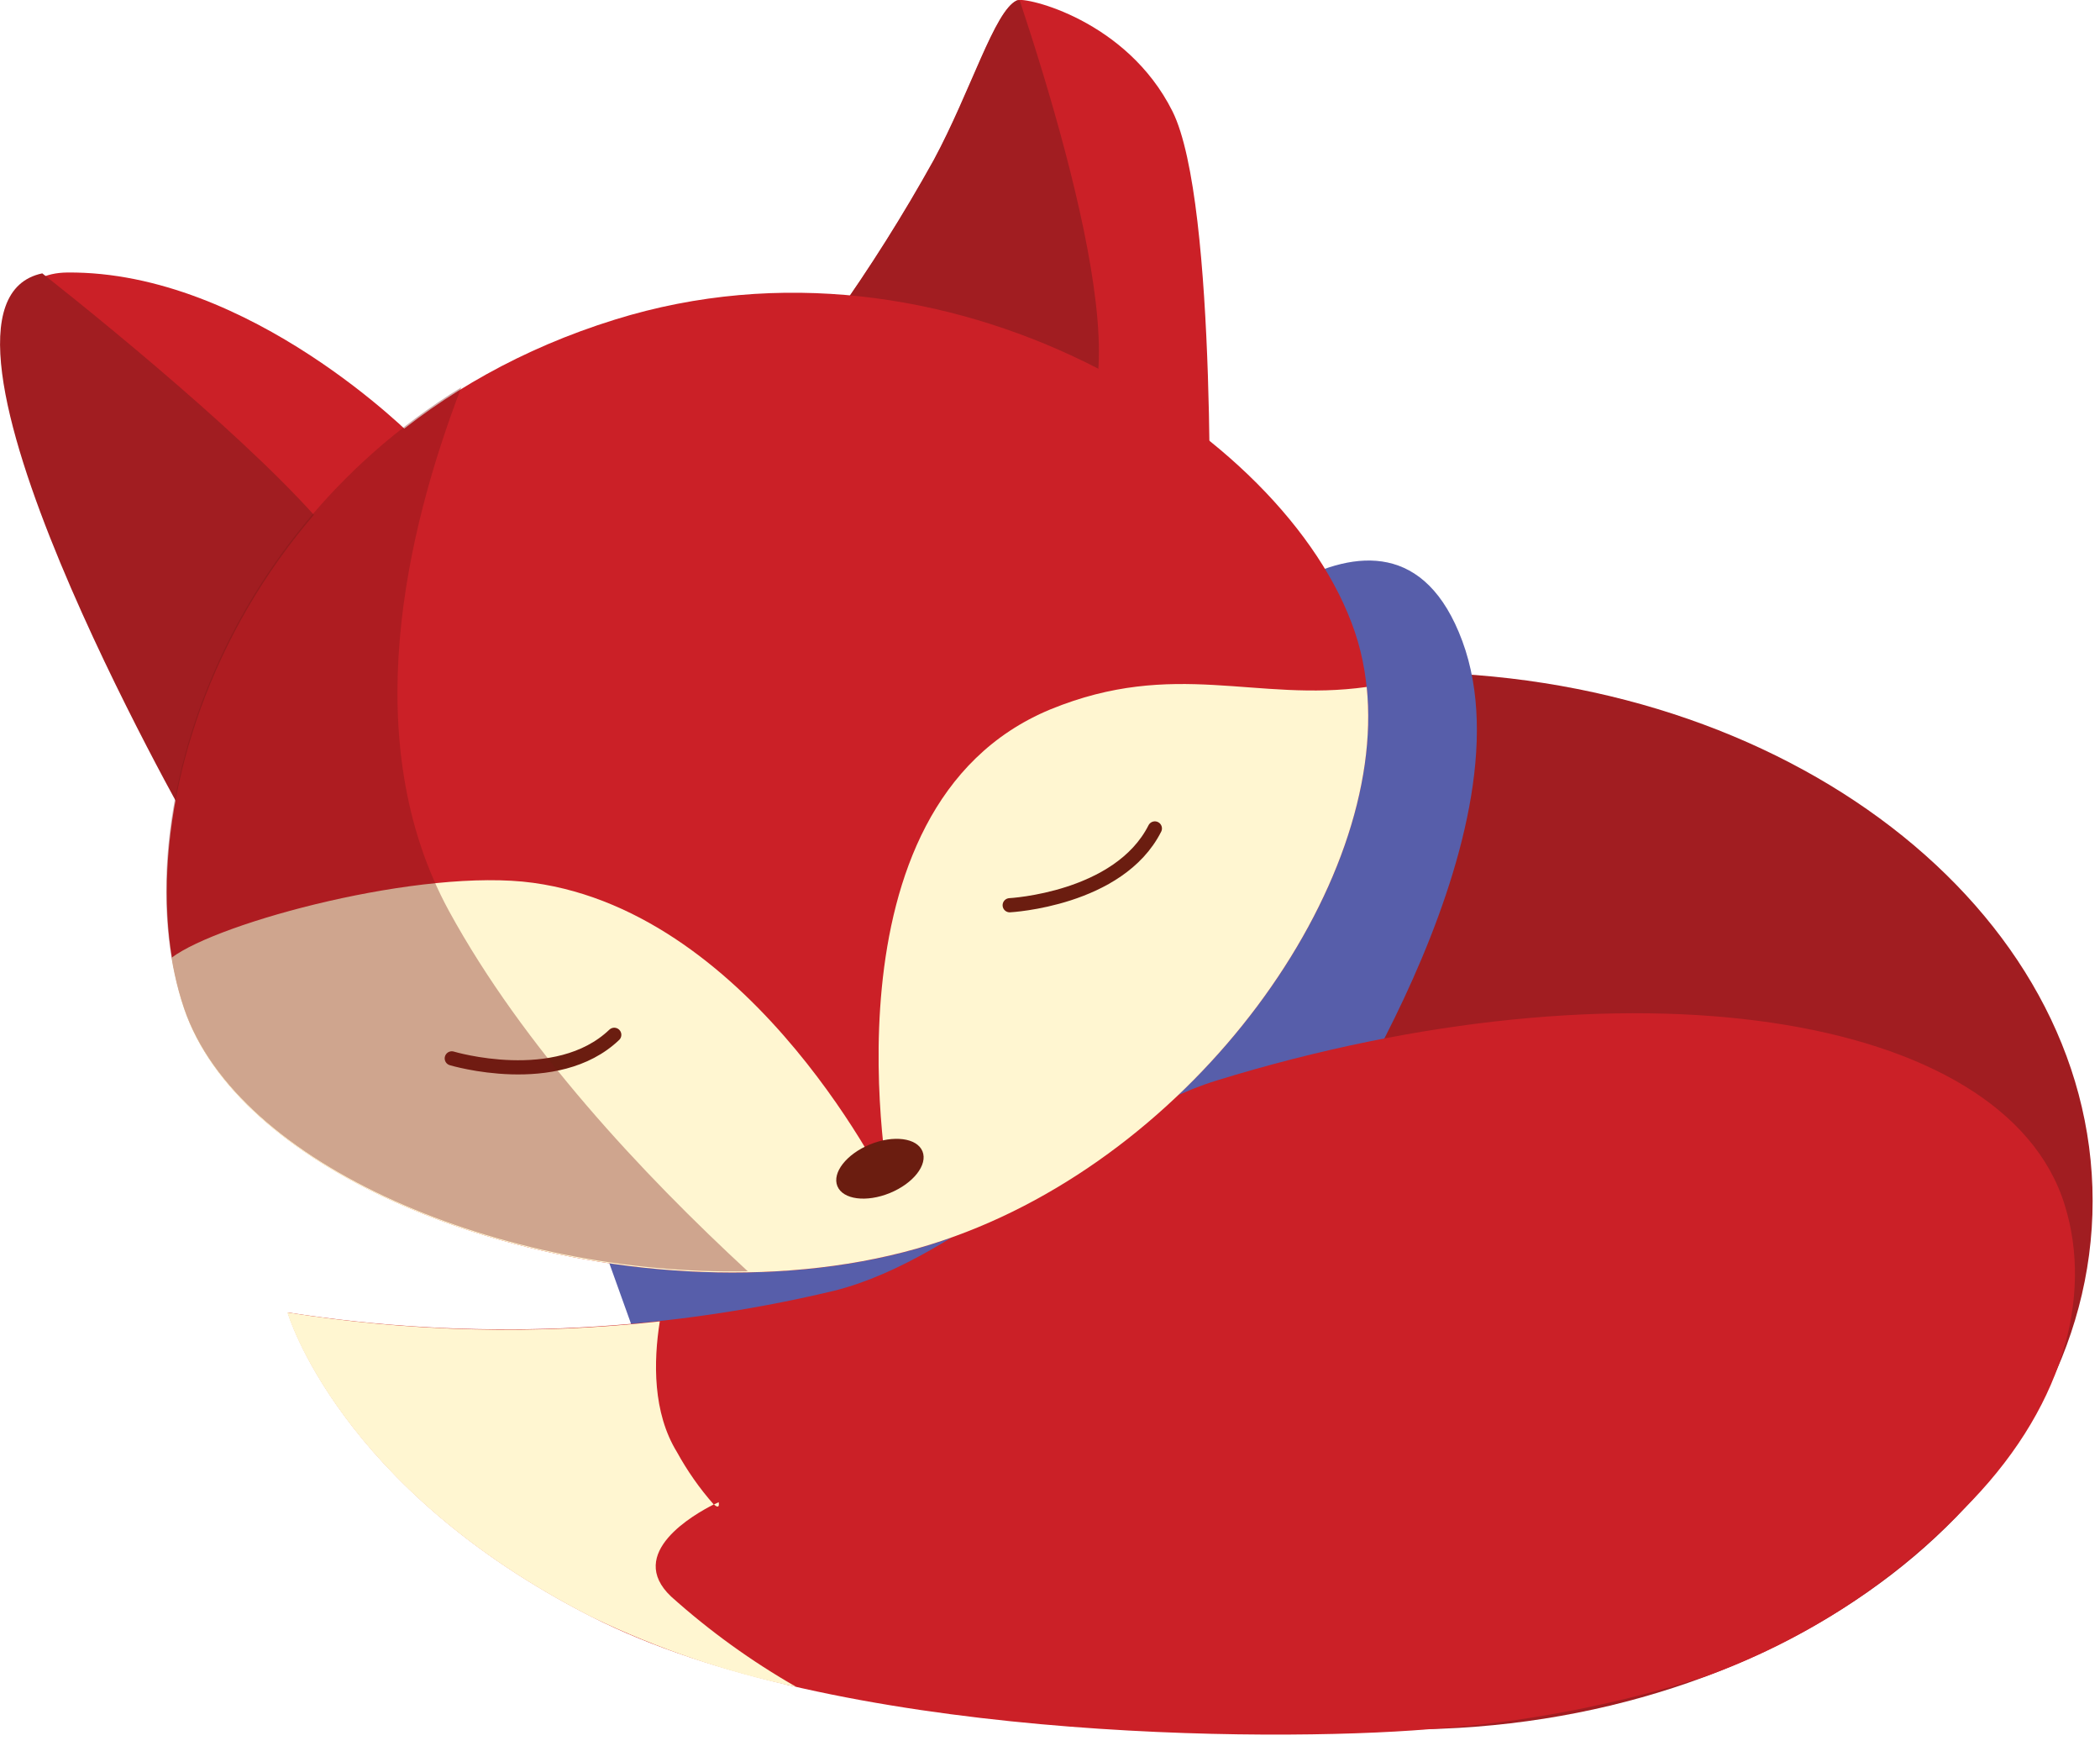
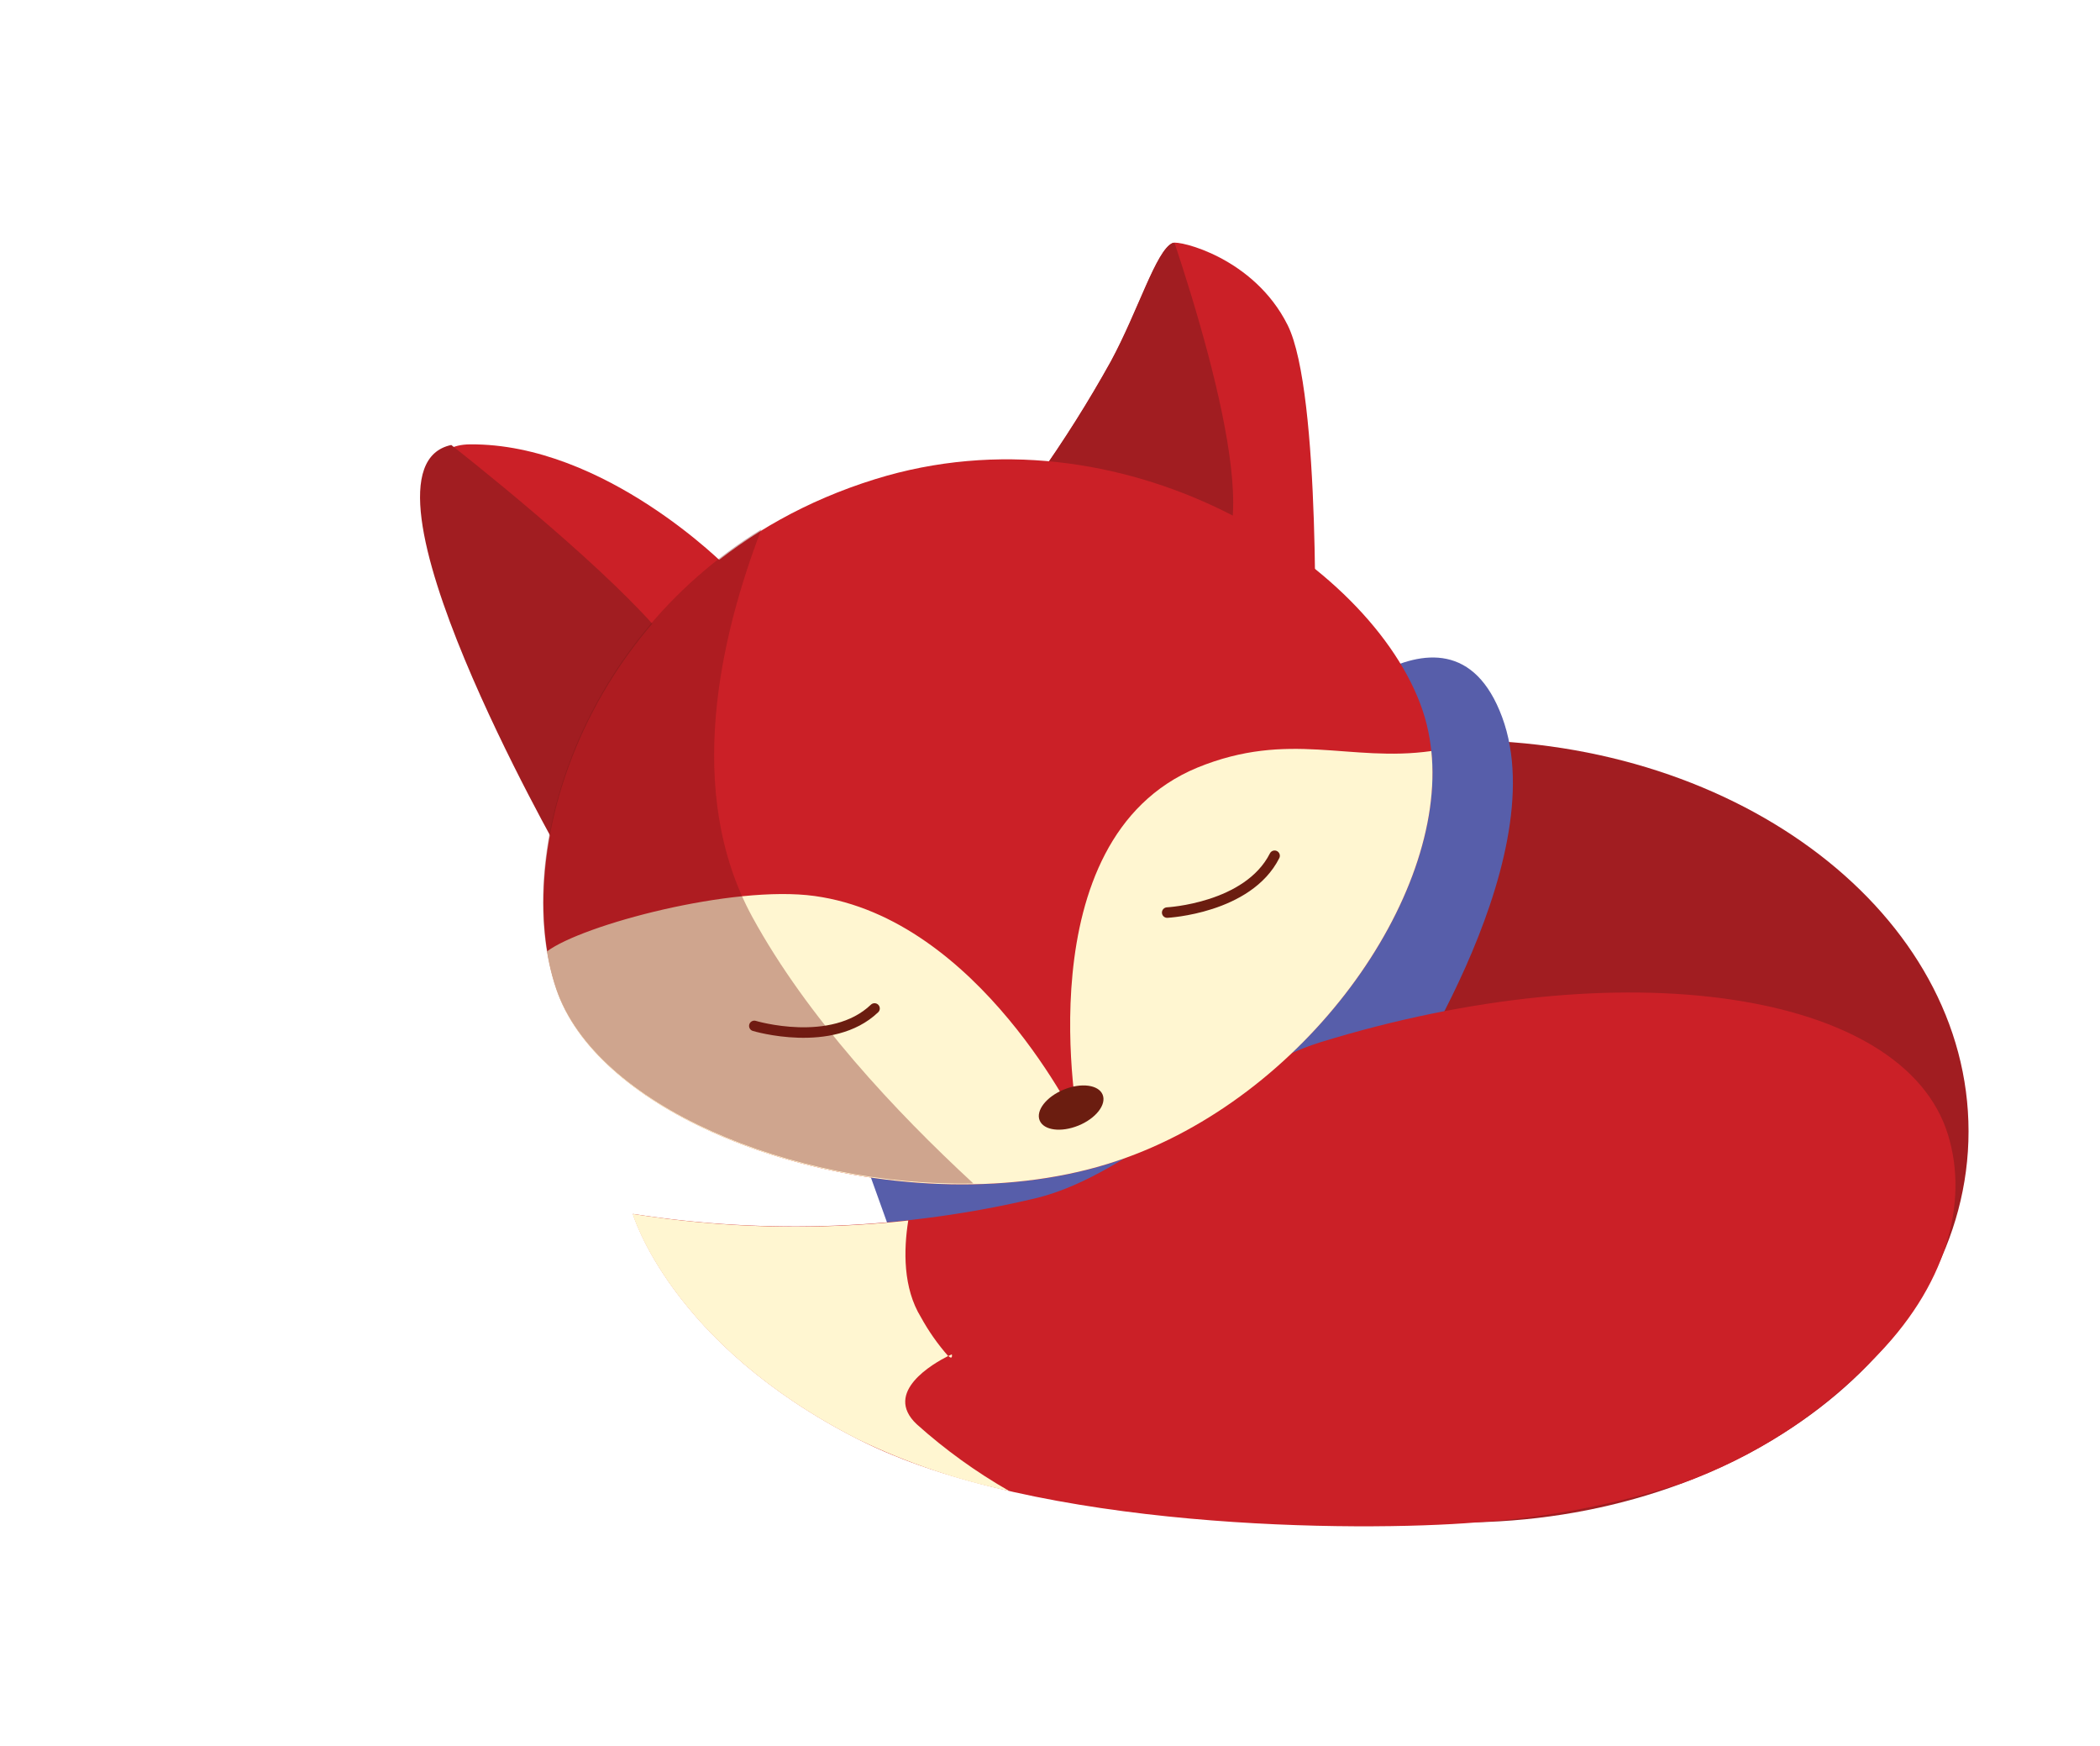
- <svg xmlns="http://www.w3.org/2000/svg" width="148px" height="123px" viewBox="0 0 148 123" version="1.1">
+ <svg xmlns="http://www.w3.org/2000/svg" width="148px" height="123px" viewBox="-40 -20 200 160" version="1.1">
  <defs />
  <g id="Тест" stroke="none" stroke-width="1" fill="none" fill-rule="evenodd">
    <g id="Group-10" transform="translate(0, -1)">
      <path d="M29.25,31.92 C29.25,31.92 17.65,20.09 4.75,20.2 C-8.15,20.31 14.2,59.42 14.2,59.42 L29.25,31.92 Z" id="Shape" fill="#CB2027" fill-rule="nonzero" />
      <ellipse id="Oval" fill="#A11D21" fill-rule="nonzero" cx="99.06" cy="85.61" rx="48.42" ry="37.24" />
      <path d="M24.18,39.76 C19.97,34.04 8.46,24.59 2.98,20.26 C-7.61,22.49 13.46,59.37 13.46,59.37 L24.18,39.76 Z" id="Shape" fill="#A11D21" fill-rule="nonzero" />
      <path d="M41.36,85.6 L47.72,103.31 L92.22,83.31 C92.22,83.31 108.22,60.11 103.06,46.17 C97.9,32.23 83.25,48.35 83.25,48.35 L41.36,85.6 Z" id="Shape" fill="#575EAA" fill-rule="nonzero" />
      <path d="M58.78,23.46 C61.34,19.861 63.697,16.122 65.84,12.26 C68.46,7.4 70.13,1.73 71.69,1.02 C72.27,0.76 79.41,2.4 82.63,8.84 C85.85,15.28 85.21,41.23 85.21,41.23 L58.78,23.46 Z" id="Shape" fill="#CB2027" fill-rule="nonzero" />
      <path d="M71.87,1.04 L71.65,1.04 C70.09,1.75 68.42,7.42 65.8,12.28 C63.657,16.142 61.3,19.881 58.74,23.48 L68.74,30.23 C69.74,30.57 70.82,30.96 71.96,31.39 C81.94,35.13 76.06,13.66 71.87,1.04 Z" id="Shape" fill="#A11D21" fill-rule="nonzero" />
      <path d="M95.48,45.51 C100.31,59.73 85.93,81.77 66.48,88.4 C47.03,95.03 17.84,86.33 13.01,72.11 C8.18,57.89 17.08,31.67 43.33,23.52 C66.72,16.24 90.65,31.3 95.48,45.51 Z" id="Shape" fill="#CB2027" fill-rule="nonzero" />
      <path d="M145.52,85.92 C147.52,92.38 145.4,100.42 138.27,107.45 C133.206,112.666 127.019,116.657 120.18,119.12 C113.843,121.139 107.286,122.388 100.65,122.84 C89.28,123.77 58.76,123.58 41.73,114.93 C23.85,105.84 20.28,93.47 20.28,93.47 C33.097,95.474 46.182,94.954 58.8,91.94 C68.06,89.61 76.64,79.94 85.74,77.13 C114.52,68.26 141.3,72.2 145.52,85.92 Z" id="Shape" fill="#CB2027" fill-rule="nonzero" />
      <path d="M62.73,85.04 C62.73,85.04 53.33,65.36 37.57,63.2 C29.76,62.13 15.45,65.95 12.09,68.48 C12.285,69.713 12.583,70.927 12.98,72.11 C17.81,86.33 46.98,95.02 66.45,88.4 C84.24,82.4 97.77,63.4 96.32,49.4 C88.52,50.5 82.78,47.4 74.03,50.98 C57.41,57.86 62.73,85.04 62.73,85.04 Z" id="Shape" fill="#FFF6D1" fill-rule="nonzero" />
      <ellipse id="Oval" fill="#6B1D10" fill-rule="nonzero" transform="translate(62.01376, 83.34472) rotate(-22.27) translate(-62.01376, -83.34472) " cx="62.014" cy="83.345" rx="3.24" ry="1.85" />
      <path d="M71.16,64.78 C71.16,64.78 78.86,64.38 81.39,59.37" id="Shape" stroke="#6B1D10" stroke-linecap="round" />
      <path d="M31.84,75.57 C31.84,75.57 39.23,77.79 43.29,73.91" id="Shape" stroke="#6B1D10" stroke-linecap="round" />
      <path d="M50.65,106.84 L50.32,107 C50.77,107.41 50.65,106.84 50.65,106.84 Z" id="Shape" fill="#FFF6D1" fill-rule="nonzero" />
      <path d="M47.3,113.49 C44.06,110.43 48.95,107.68 50.3,107 C49.304,105.869 48.436,104.631 47.71,103.31 C46,100.53 46.05,96.94 46.5,94.1 C37.761,95.056 28.933,94.845 20.25,93.47 C20.25,93.47 23.82,105.84 41.7,114.93 C46.295,117.147 51.139,118.802 56.13,119.86 C52.969,118.055 50.009,115.92 47.3,113.49 Z" id="Shape" fill="#FFF6D1" fill-rule="nonzero" />
      <path d="M31.65,65.2 C25.1,53.2 28.65,38.36 32.51,28.29 C14.65,39.27 8.87,59.96 12.97,72.04 C16.75,83.16 35.42,90.91 52.7,90.57 C45.28,83.72 36.86,74.73 31.65,65.2 Z" id="Shape" fill="#791615" fill-rule="nonzero" opacity="0.36" />
    </g>
  </g>
</svg>
